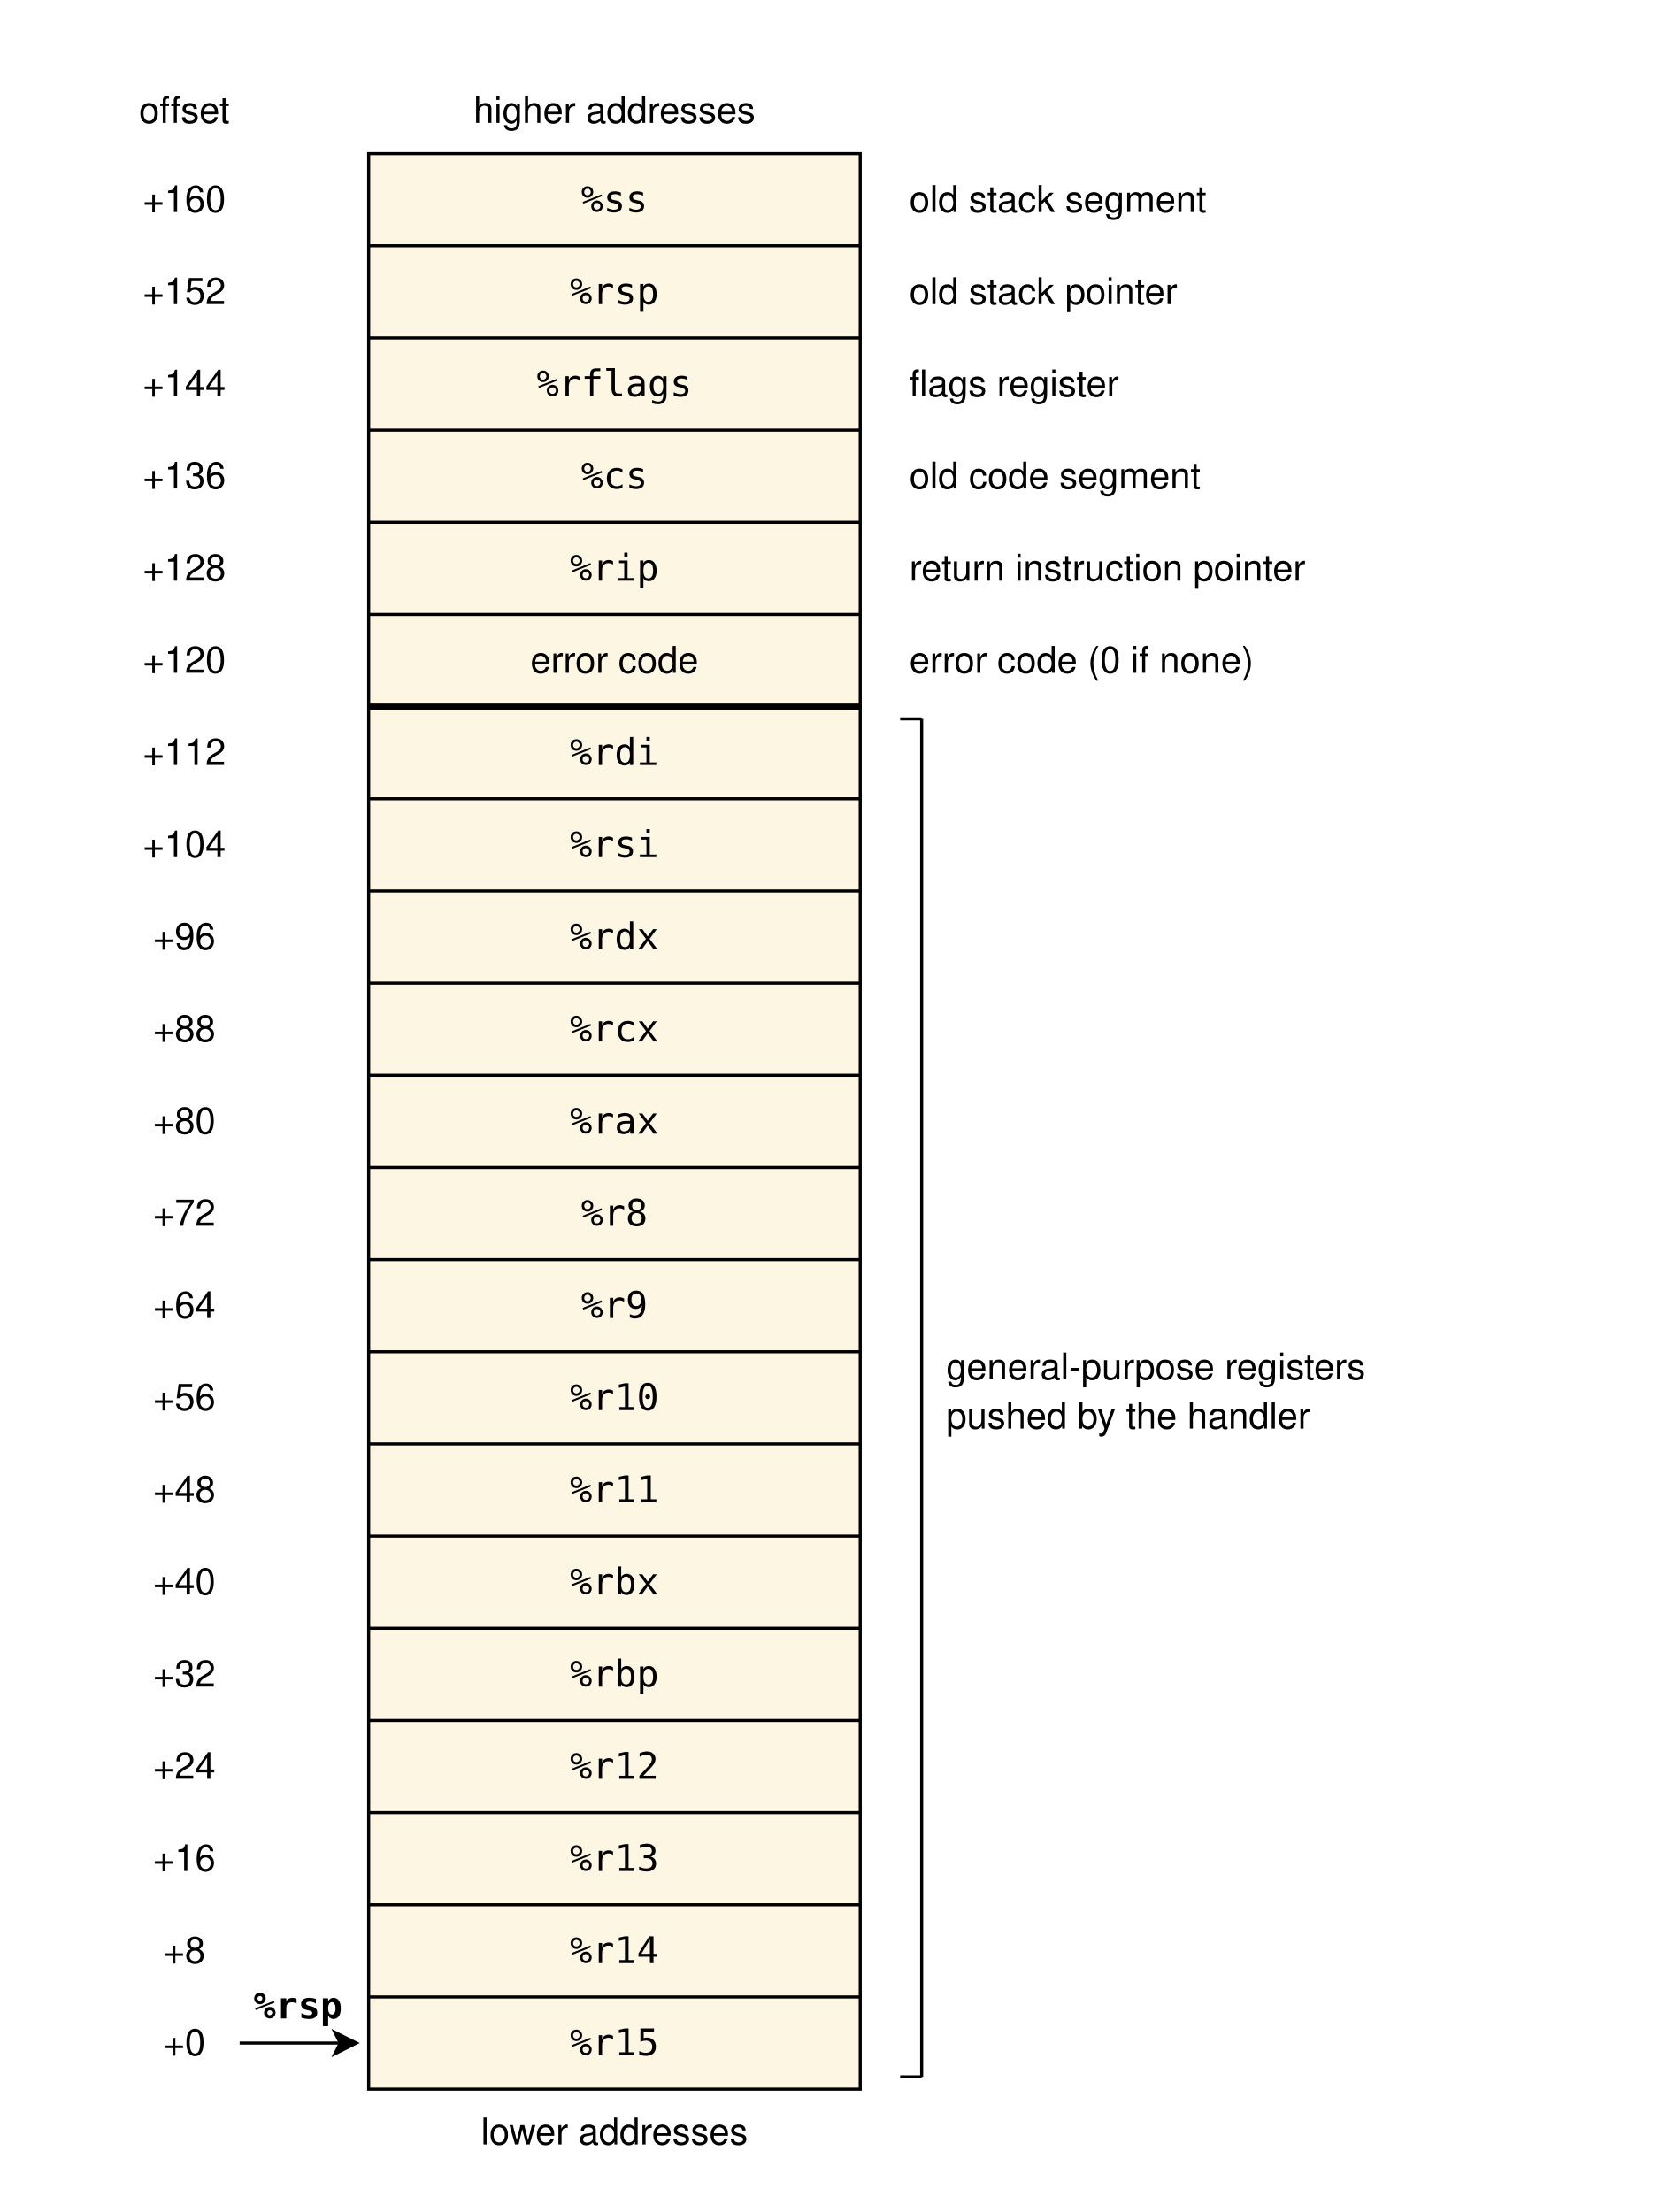
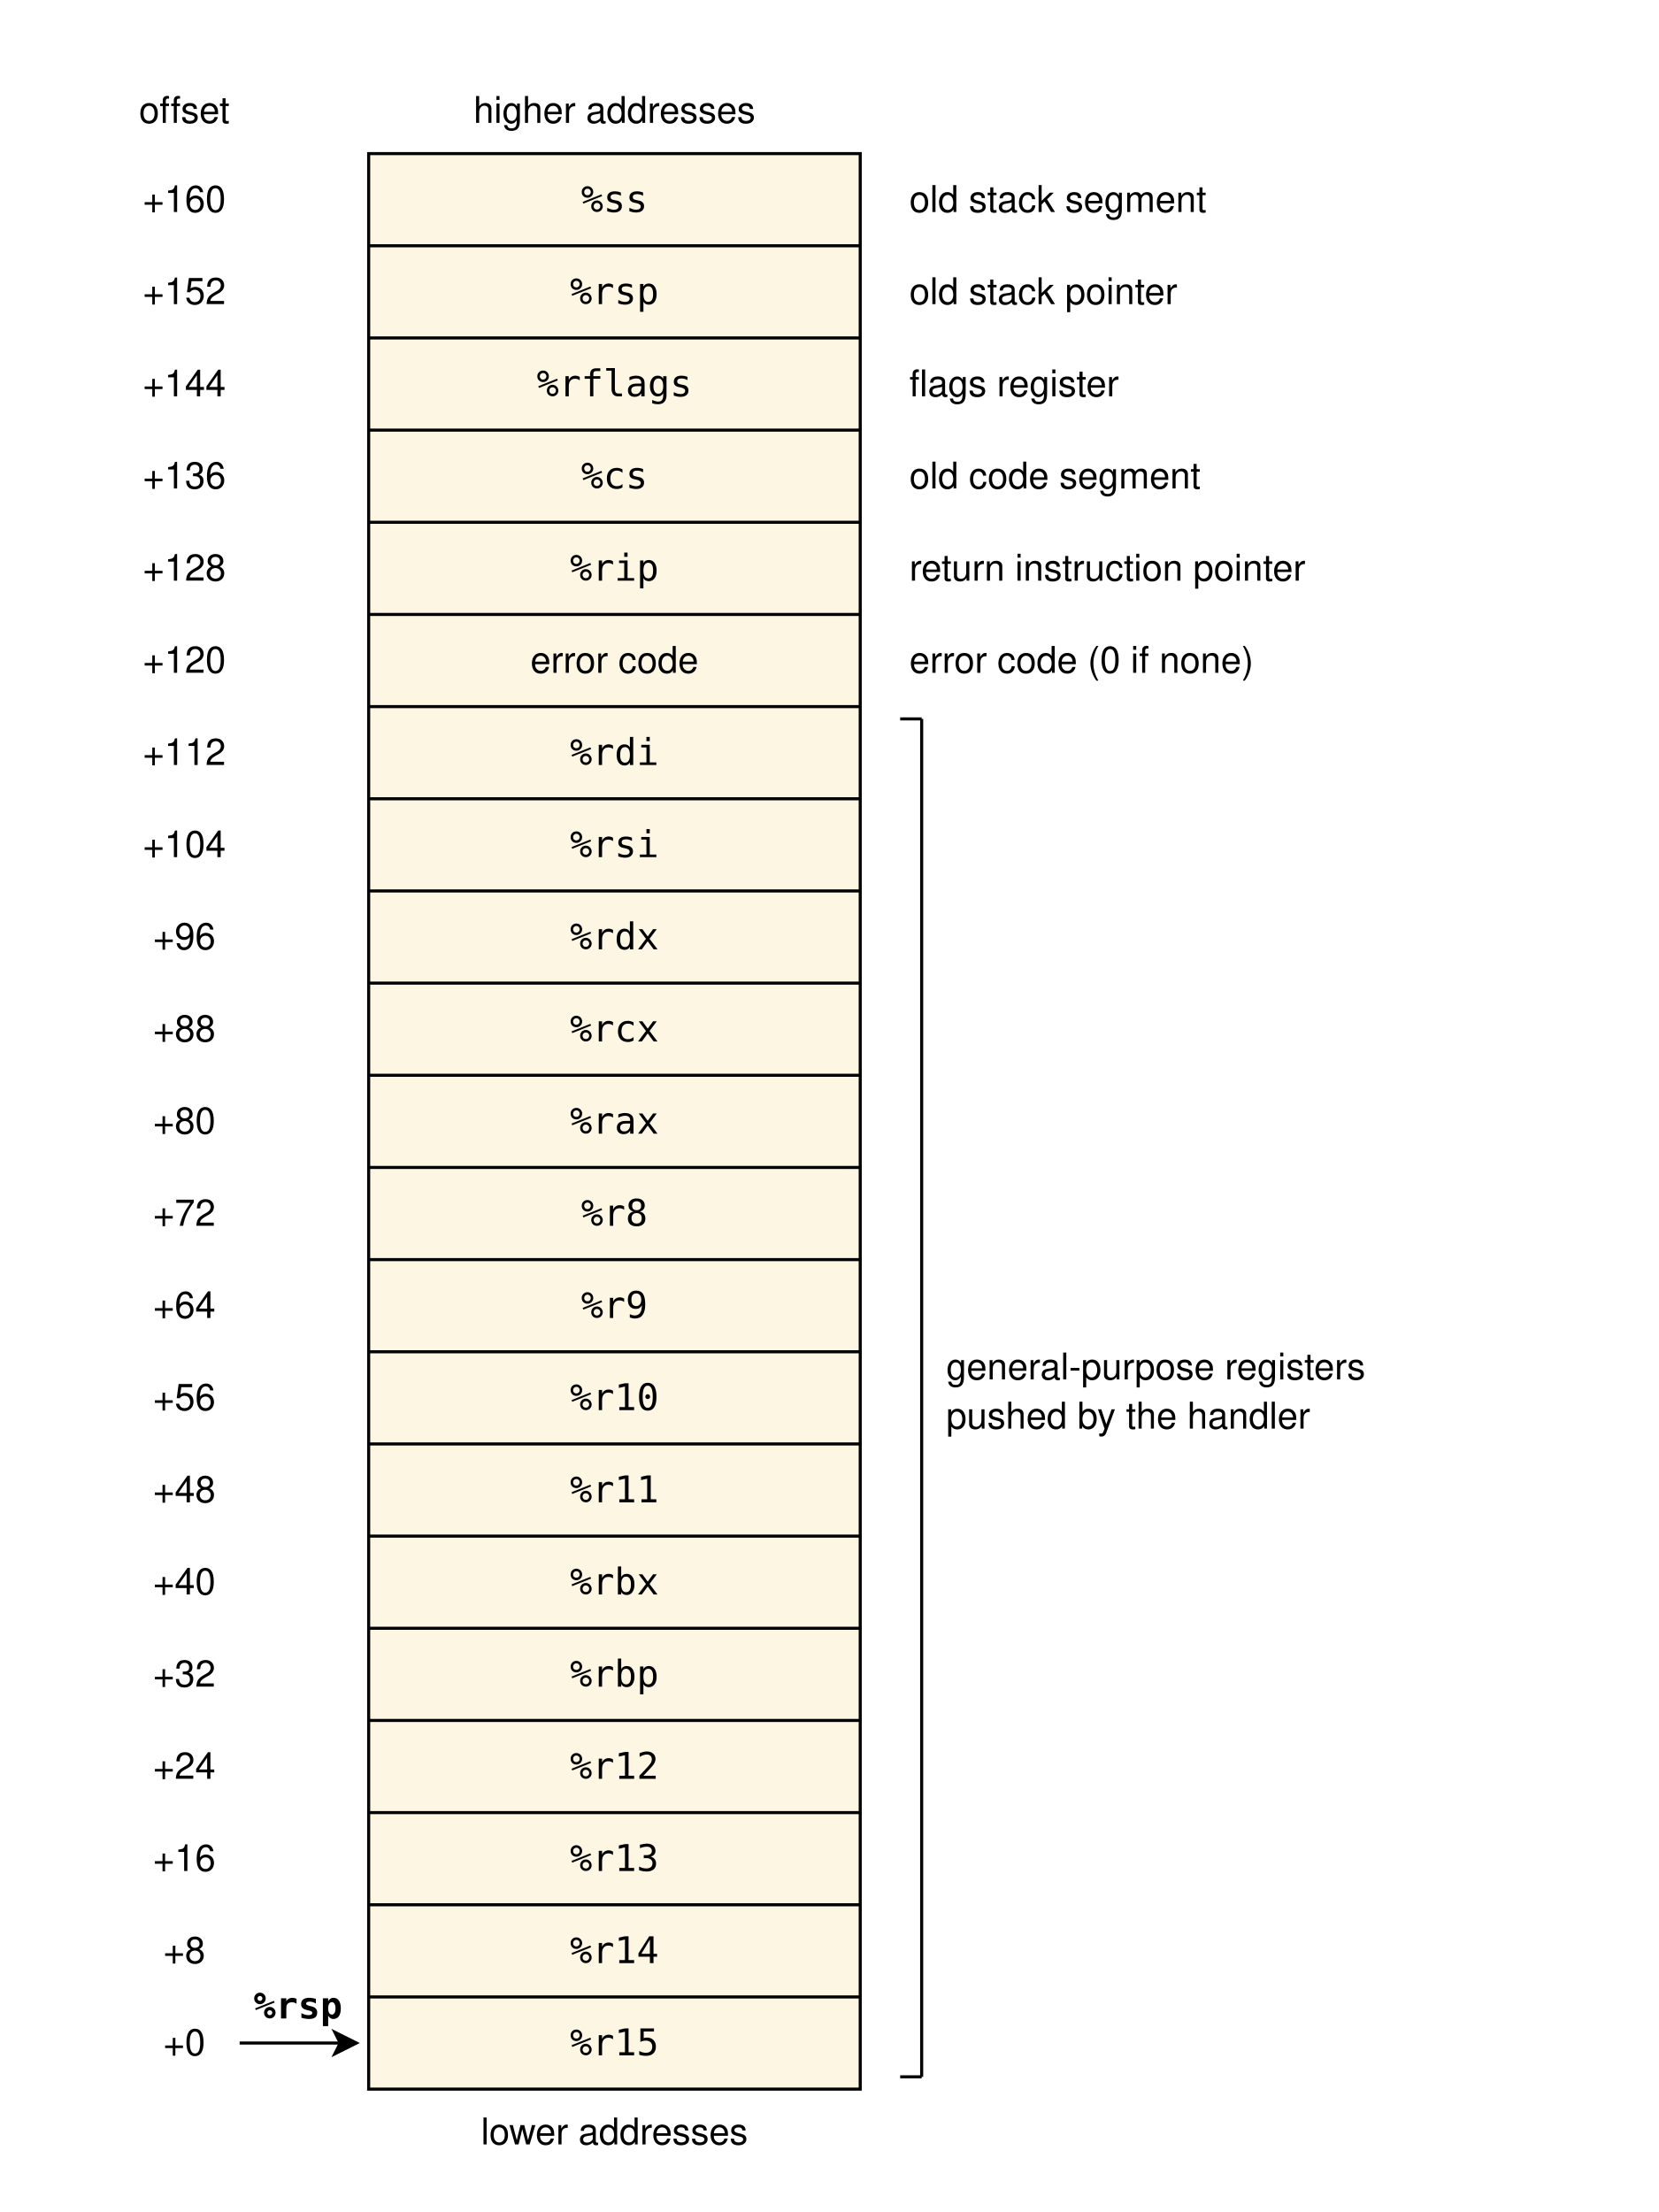
<svg xmlns="http://www.w3.org/2000/svg" version="1.1" width="540px" height="720px" viewBox="0 0 540 720" style="background: transparent; background-color: transparent; color-scheme: light dark;" font-family="Helvetica">
  <style>
    .box     { fill: #fdf6e3; stroke: #000000; stroke-width: 1;
               fill: light-dark(#fdf6e3, #201a0a); stroke: light-dark(#000000, #ffffff); }
    .div     { stroke: #000000; stroke-width: 1;
-                stroke: light-dark(#000000, #ffffff); }
-     .divthick{ stroke: #000000; stroke-width: 2;
               stroke: light-dark(#000000, #ffffff); }
    .reg     { fill: #000000; font-size: 12px; text-anchor: middle;
               fill: light-dark(#000000, #ffffff); }
    .desc    { fill: #000000; font-size: 12px; text-anchor: start;
               fill: light-dark(#000000, #ffffff); }
    .addr    { fill: #000000; font-size: 12px; text-anchor: middle;
               fill: light-dark(#000000, #ffffff); }
    .off     { fill: #000000; font-size: 12px; text-anchor: middle;
               fill: light-dark(#000000, #ffffff); }
    .ptr     { fill: #000000; font-size: 12px; text-anchor: middle; font-weight: bold;
               fill: light-dark(#000000, #ffffff); }
    .ah   { fill: #000000; stroke: #000000; stroke-width: 1;
            fill: light-dark(#000000, #ffffff); stroke: light-dark(#000000, #ffffff); }
    .mono { font-family: monospace; }
  </style>
  <defs>
    <marker id="arrow" markerWidth="10" markerHeight="10" refX="7" refY="3.5" orient="auto" markerUnits="userSpaceOnUse" overflow="visible">
      <path d="M7,3.5 L0,0 L1.75,3.5 L0,7 z" class="ah" />
    </marker>
  </defs>
  <text class="addr" x="200" y="40">higher addresses</text>
  <text class="addr" x="200" y="698">lower addresses</text>
  <text class="off" x="60" y="40">offset</text>
  <rect class="box" x="120" y="50" width="160" height="630" />
  <line class="div" x1="120" y1="80" x2="280" y2="80" />
  <line class="div" x1="120" y1="110" x2="280" y2="110" />
  <line class="div" x1="120" y1="140" x2="280" y2="140" />
  <line class="div" x1="120" y1="170" x2="280" y2="170" />
  <line class="div" x1="120" y1="200" x2="280" y2="200" />
-   <line class="divthick" x1="120" y1="230" x2="280" y2="230" />
+   <line class="div" x1="120" y1="230" x2="280" y2="230" />
  <line class="div" x1="120" y1="260" x2="280" y2="260" />
  <line class="div" x1="120" y1="290" x2="280" y2="290" />
  <line class="div" x1="120" y1="320" x2="280" y2="320" />
  <line class="div" x1="120" y1="350" x2="280" y2="350" />
  <line class="div" x1="120" y1="380" x2="280" y2="380" />
  <line class="div" x1="120" y1="410" x2="280" y2="410" />
  <line class="div" x1="120" y1="440" x2="280" y2="440" />
  <line class="div" x1="120" y1="470" x2="280" y2="470" />
  <line class="div" x1="120" y1="500" x2="280" y2="500" />
  <line class="div" x1="120" y1="530" x2="280" y2="530" />
  <line class="div" x1="120" y1="560" x2="280" y2="560" />
  <line class="div" x1="120" y1="590" x2="280" y2="590" />
  <line class="div" x1="120" y1="620" x2="280" y2="620" />
  <line class="div" x1="120" y1="650" x2="280" y2="650" />
  <text class="reg mono" x="200" y="69">%ss</text>
  <text class="reg mono" x="200" y="99">%rsp</text>
  <text class="reg mono" x="200" y="129">%rflags</text>
  <text class="reg mono" x="200" y="159">%cs</text>
  <text class="reg mono" x="200" y="189">%rip</text>
  <text class="reg" x="200" y="219">error code</text>
  <text class="reg mono" x="200" y="249">%rdi</text>
  <text class="reg mono" x="200" y="279">%rsi</text>
  <text class="reg mono" x="200" y="309">%rdx</text>
  <text class="reg mono" x="200" y="339">%rcx</text>
  <text class="reg mono" x="200" y="369">%rax</text>
  <text class="reg mono" x="200" y="399">%r8</text>
  <text class="reg mono" x="200" y="429">%r9</text>
  <text class="reg mono" x="200" y="459">%r10</text>
  <text class="reg mono" x="200" y="489">%r11</text>
  <text class="reg mono" x="200" y="519">%rbx</text>
  <text class="reg mono" x="200" y="549">%rbp</text>
  <text class="reg mono" x="200" y="579">%r12</text>
  <text class="reg mono" x="200" y="609">%r13</text>
  <text class="reg mono" x="200" y="639">%r14</text>
  <text class="reg mono" x="200" y="669">%r15</text>
  <text class="off" x="60" y="69">+160</text>
  <text class="off" x="60" y="99">+152</text>
  <text class="off" x="60" y="129">+144</text>
  <text class="off" x="60" y="159">+136</text>
  <text class="off" x="60" y="189">+128</text>
  <text class="off" x="60" y="219">+120</text>
  <text class="off" x="60" y="249">+112</text>
  <text class="off" x="60" y="279">+104</text>
  <text class="off" x="60" y="309">+96</text>
  <text class="off" x="60" y="339">+88</text>
  <text class="off" x="60" y="369">+80</text>
  <text class="off" x="60" y="399">+72</text>
  <text class="off" x="60" y="429">+64</text>
  <text class="off" x="60" y="459">+56</text>
  <text class="off" x="60" y="489">+48</text>
  <text class="off" x="60" y="519">+40</text>
  <text class="off" x="60" y="549">+32</text>
  <text class="off" x="60" y="579">+24</text>
  <text class="off" x="60" y="609">+16</text>
  <text class="off" x="60" y="639">+8</text>
  <text class="off" x="60" y="669">+0</text>
  <text class="desc" x="296" y="69">old stack segment</text>
  <text class="desc" x="296" y="99">old stack pointer</text>
  <text class="desc" x="296" y="129">flags register</text>
  <text class="desc" x="296" y="159">old code segment</text>
  <text class="desc" x="296" y="189">return instruction pointer</text>
  <text class="desc" x="296" y="219">error code (0 if none)</text>
  <line class="div" x1="293" y1="234" x2="300" y2="234" />
  <line class="div" x1="300" y1="234" x2="300" y2="676" />
  <line class="div" x1="293" y1="676" x2="300" y2="676" />
  <text class="desc" x="308" y="449">general-purpose registers</text>
  <text class="desc" x="308" y="465">pushed by the handler</text>
  <text class="ptr mono" x="97" y="657">%rsp</text>
  <line class="div" x1="78" y1="665" x2="116" y2="665" marker-end="url(#arrow)" />
</svg>
